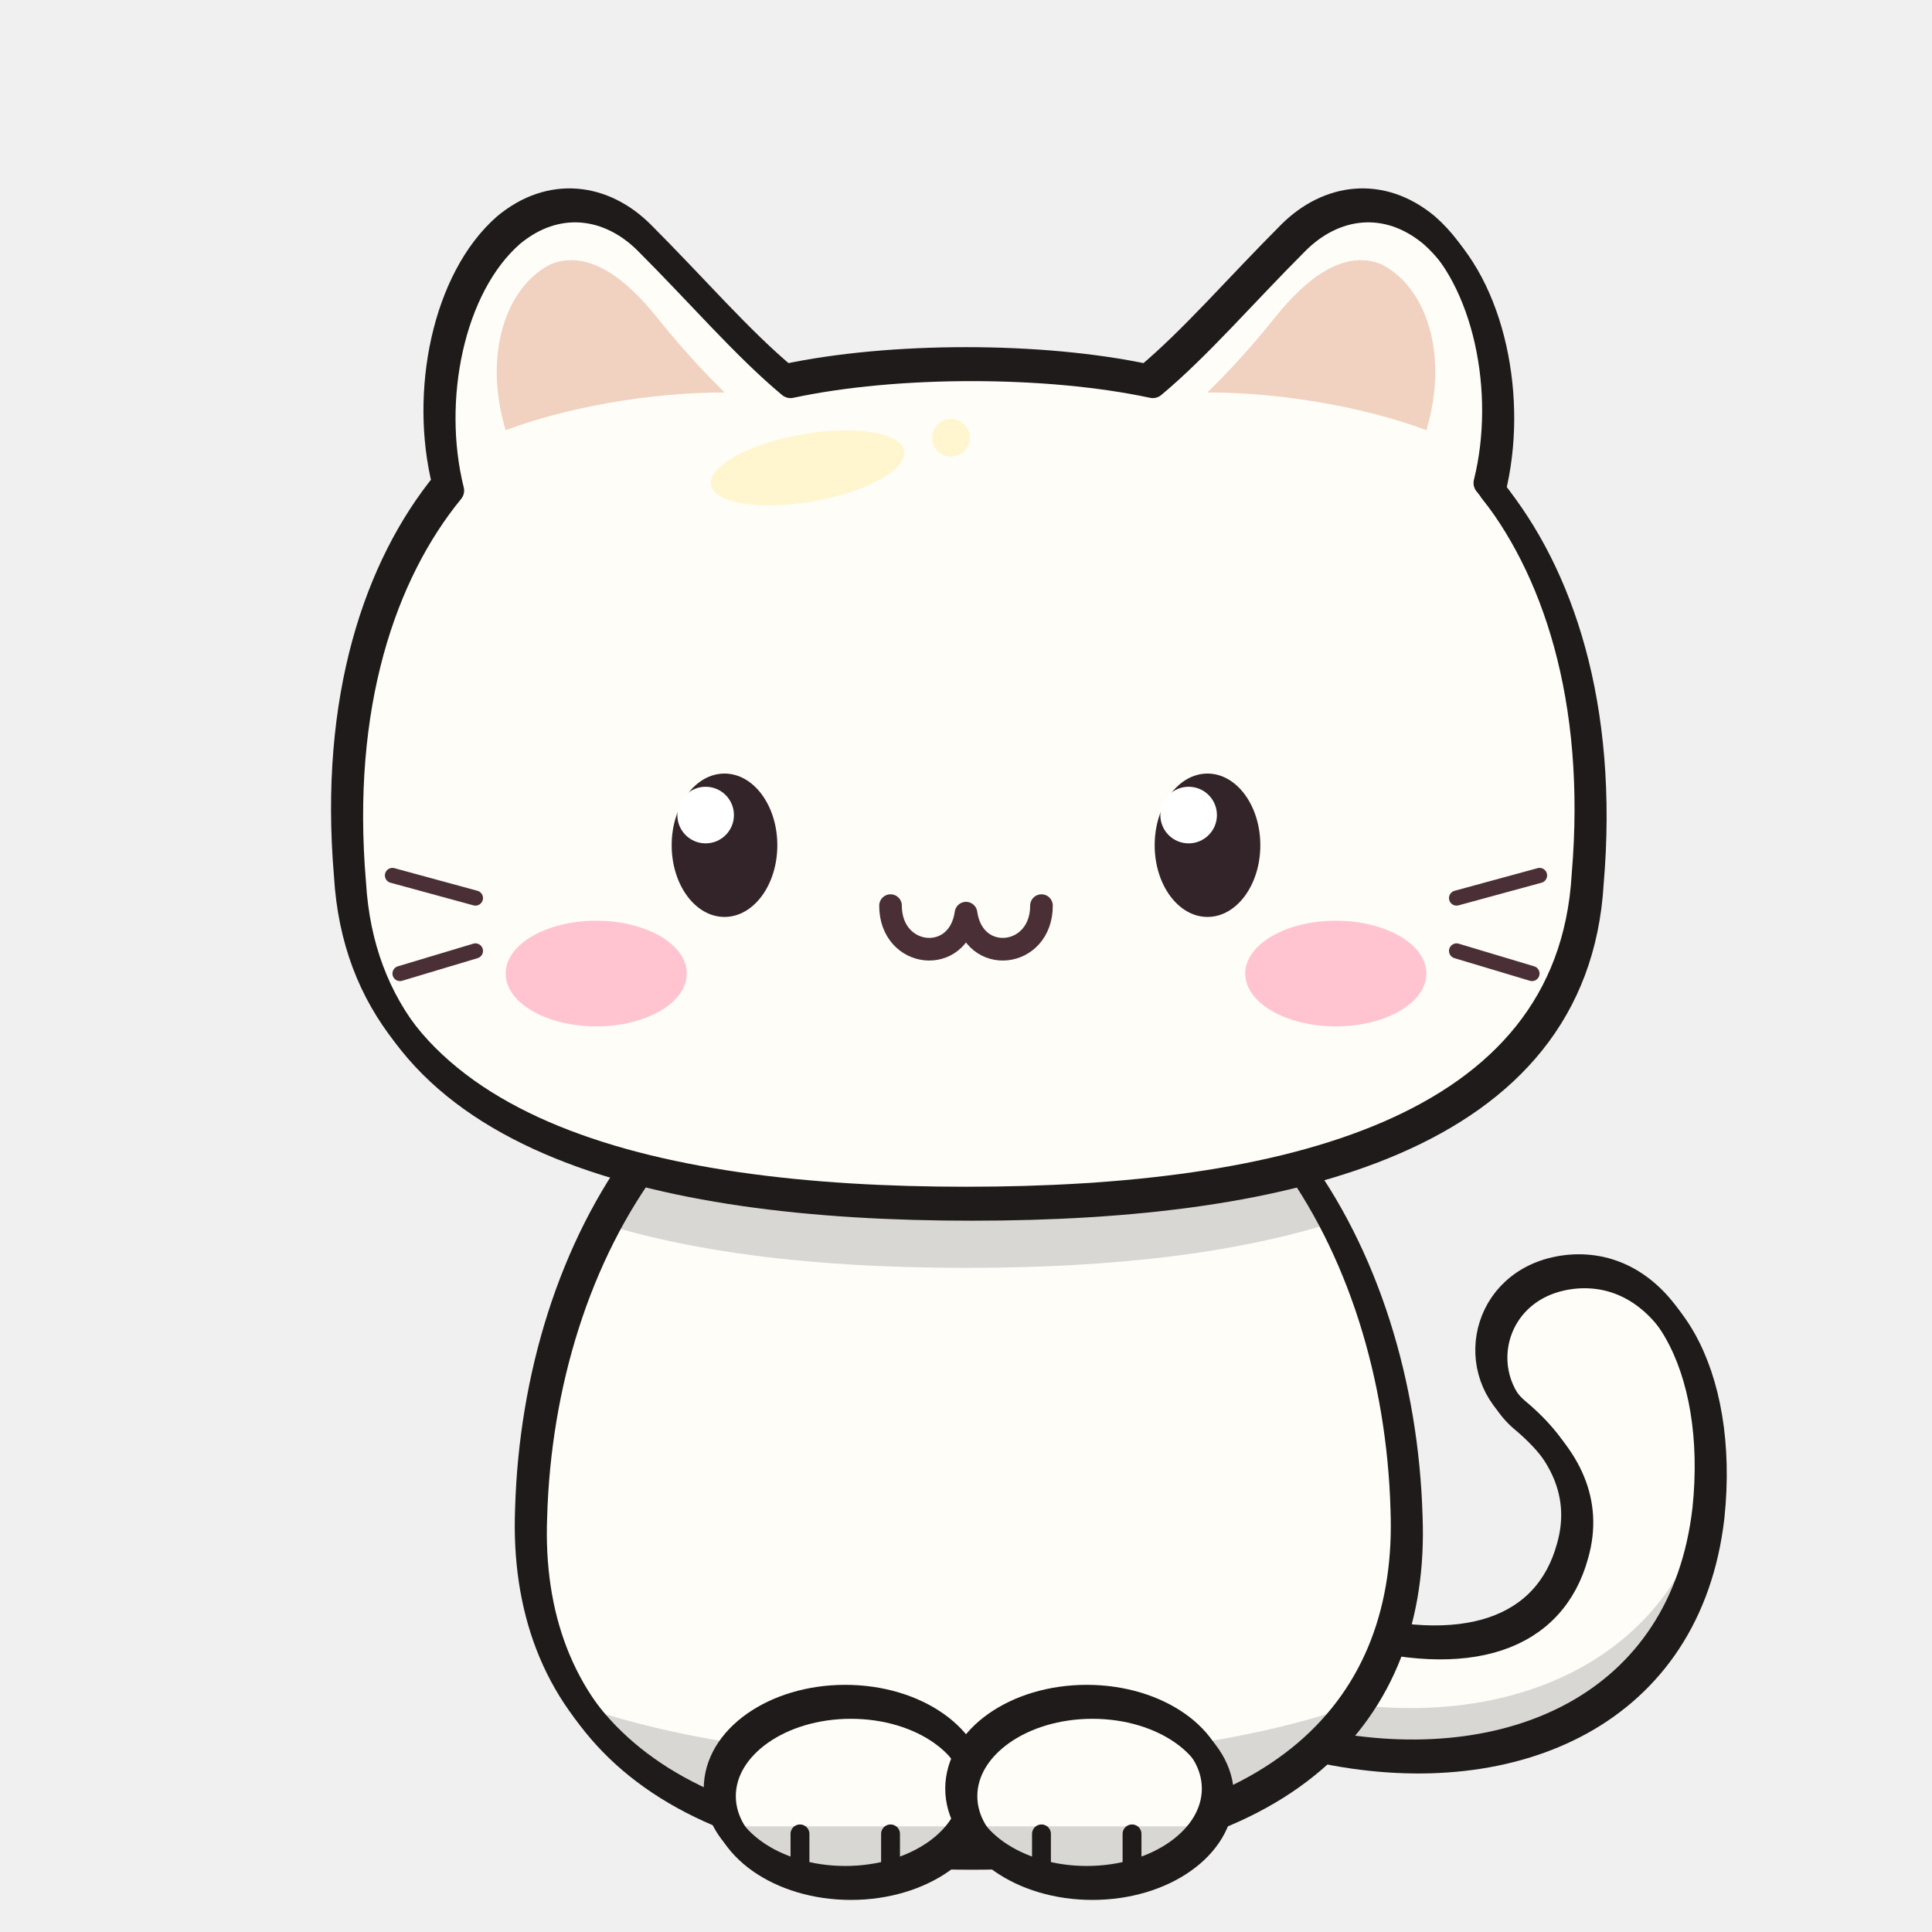
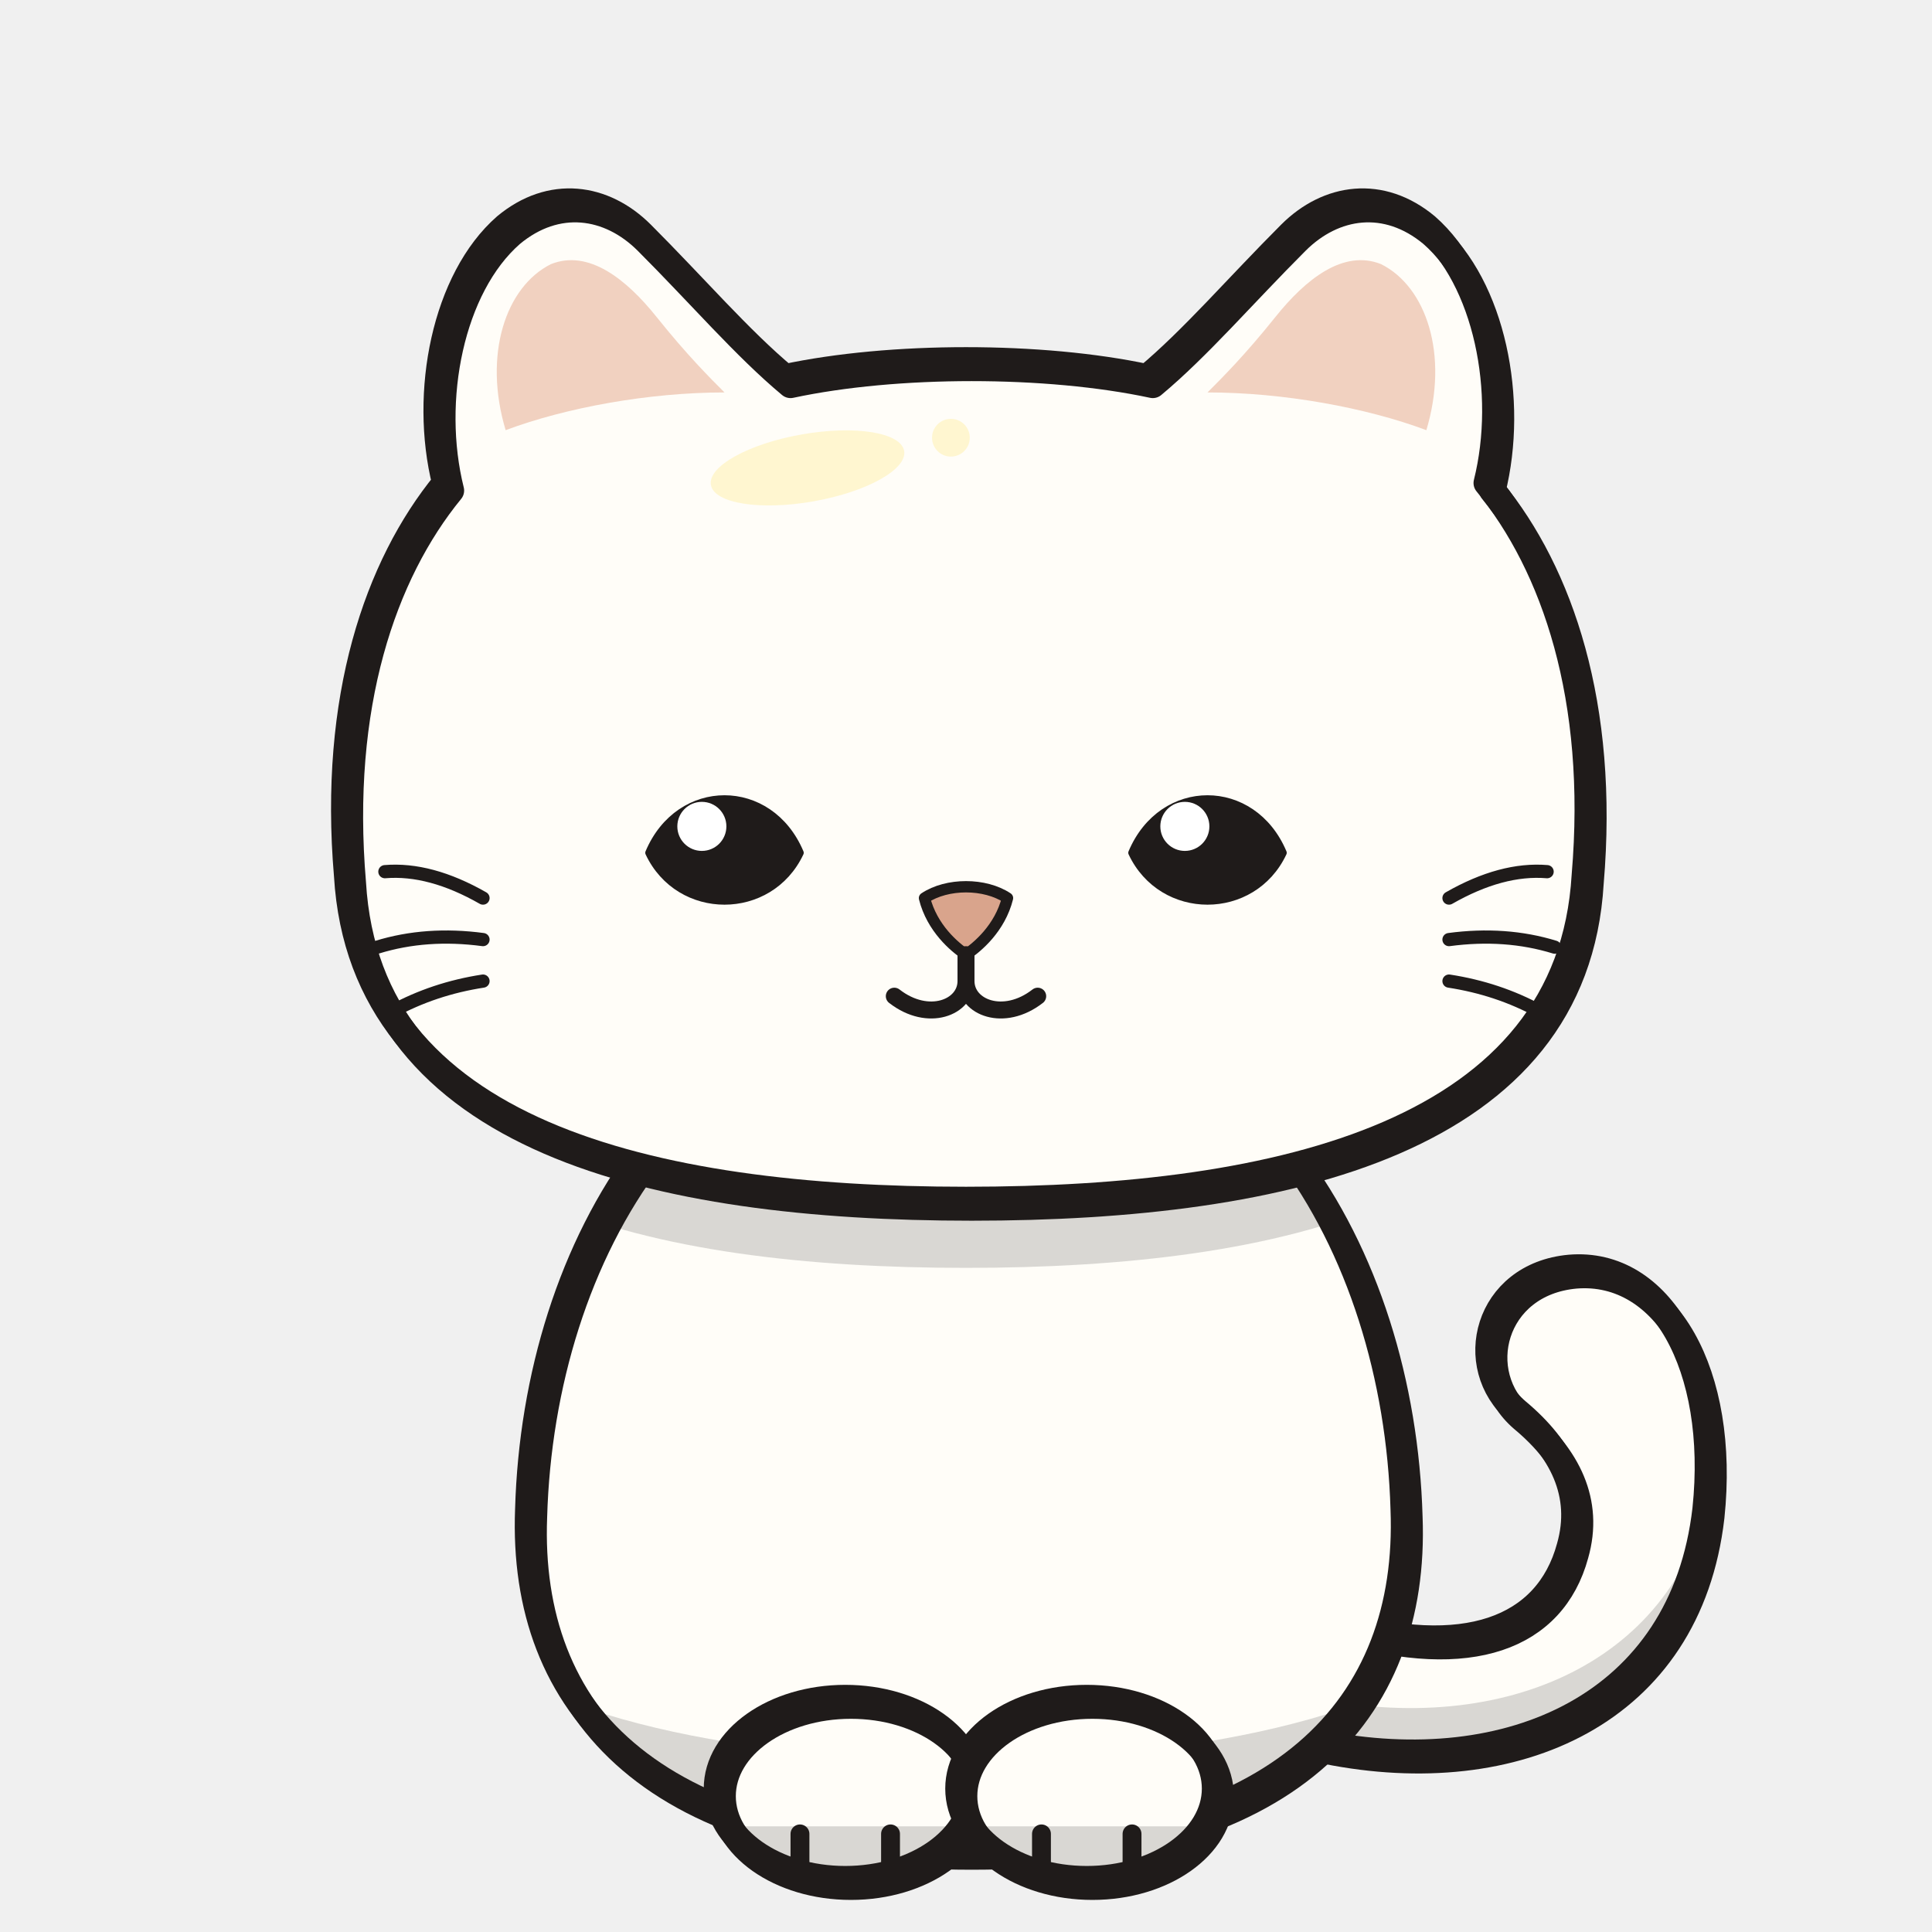
<svg xmlns="http://www.w3.org/2000/svg" viewBox="0 0 512 512" width="512" height="512">
  <defs>
    <path id="tail-shape" d="M350 462 C400 472 446 452 452 400 C456 362 440 334 416 336 C394 338 388 362 402 374 C414 384 420 396 416 410 C410 432 388 440 354 430 Z" />
    <path id="body-shape" d="M256 262 C330 262 370 330 372 400 C374 452 340 490 256 490 C172 490 138 452 140 400 C142 330 182 262 256 262 Z" />
    <ellipse id="paw-l-shape" cx="224" cy="474" rx="34" ry="24" />
    <ellipse id="paw-r-shape" cx="288" cy="474" rx="34" ry="24" />
    <path id="head-shape" d="M256 318 C172 318 96 300 92 232 C88 185 100 150 118 128 C112 104 118 74 134 60 C146 50 160 52 170 62 C184 76 196 90 208 100 C236 94 276 94 304 100 C316 90 328 76 342 62 C352 52 366 50 378 60 C394 74 400 104 394 128 C412 150 424 185 420 232 C416 300 340 318 256 318 Z" />
    <clipPath id="clip-tail">
      <use href="#tail-shape" />
    </clipPath>
    <clipPath id="clip-body">
      <use href="#body-shape" />
    </clipPath>
    <clipPath id="clip-paw-l">
      <use href="#paw-l-shape" />
    </clipPath>
    <clipPath id="clip-paw-r">
      <use href="#paw-r-shape" />
    </clipPath>
    <clipPath id="clip-head">
      <use href="#head-shape" />
    </clipPath>
  </defs>
  <g stroke-linejoin="round" stroke-linecap="round">
    <g id="tail">
      <use href="#tail-shape" fill="#FFFDF8" />
      <g clip-path="url(#clip-tail)">
        <path class="shade" fill="#000" fill-opacity="0.15" d="M340 448 C392 462 440 444 452 400 L470 400 L470 500 L330 500 Z" />
      </g>
      <use href="#tail-shape" fill="none" stroke="#1F1B1A" stroke-width="7" transform="translate(1.5 2)" />
      <use href="#tail-shape" fill="none" stroke="#1F1B1A" stroke-width="7" />
    </g>
    <g id="body">
      <use href="#body-shape" fill="#FFFDF8" />
      <g clip-path="url(#clip-body)">
        <use class="shade" href="#head-shape" fill="#000" fill-opacity="0.15" transform="translate(0 18)" />
        <path class="shade" fill="#000" fill-opacity="0.15" d="M120 432 C160 478 352 478 392 432 L400 520 L112 520 Z" />
      </g>
      <use href="#body-shape" fill="none" stroke="#1F1B1A" stroke-width="7" transform="translate(1.5 2)" />
      <use href="#body-shape" fill="none" stroke="#1F1B1A" stroke-width="7" />
    </g>
    <g id="paw-l">
      <use href="#paw-l-shape" fill="#FFFDF8" />
      <g clip-path="url(#clip-paw-l)">
        <rect class="shade" fill="#000" fill-opacity="0.15" x="180" y="484" width="90" height="20" />
      </g>
      <use href="#paw-l-shape" fill="none" stroke="#1F1B1A" stroke-width="7" transform="translate(1.5 2)" />
      <use href="#paw-l-shape" fill="none" stroke="#1F1B1A" stroke-width="7" />
      <path fill="none" stroke="#1F1B1A" stroke-width="5" d="M212 496 L212 486 M236 496 L236 486" />
    </g>
    <g id="paw-r">
      <use href="#paw-r-shape" fill="#FFFDF8" />
      <g clip-path="url(#clip-paw-r)">
        <rect class="shade" fill="#000" fill-opacity="0.15" x="244" y="484" width="90" height="20" />
      </g>
      <use href="#paw-r-shape" fill="none" stroke="#1F1B1A" stroke-width="7" transform="translate(1.5 2)" />
      <use href="#paw-r-shape" fill="none" stroke="#1F1B1A" stroke-width="7" />
      <path fill="none" stroke="#1F1B1A" stroke-width="5" d="M276 496 L276 486 M300 496 L300 486" />
    </g>
    <g id="head">
      <use href="#head-shape" fill="#FFFDF8" />
      <g clip-path="url(#clip-head)">
        
      </g>
      <path fill="#F1D1C0" d="M134 114 C128 94 134 76 146 70 C156 66 166 74 174 84 C182 94 188 100 192 104 C172 104 150 108 134 114 Z" />
      <path fill="#F1D1C0" d="M378 114 C384 94 378 76 366 70 C356 66 346 74 338 84 C330 94 324 100 320 104 C340 104 362 108 378 114 Z" />
      <ellipse fill="#FFF0A8" fill-opacity="0.5" cx="214" cy="124" rx="26" ry="9" transform="rotate(-10 214 124)" />
      <circle fill="#FFF0A8" fill-opacity="0.5" cx="252" cy="116" r="5" />
      <use href="#head-shape" fill="none" stroke="#1F1B1A" stroke-width="7" transform="translate(1.5 2)" />
      <use href="#head-shape" fill="none" stroke="#1F1B1A" stroke-width="7" />
    </g>
  </g>
  <g id="face">
    <g stroke-linejoin="round" stroke-linecap="round">
-       <ellipse fill="#FF9EB5" fill-opacity="0.6" cx="158" cy="258" rx="24" ry="14" />
-       <ellipse fill="#FF9EB5" fill-opacity="0.6" cx="354" cy="258" rx="24" ry="14" />
-       <path fill="none" stroke="#4A3036" stroke-width="4" d="M126 238 L104 232 M126 252 L106 258 M386 238 L408 232 M386 252 L406 258" />
-       <ellipse fill="#33242A" cx="192" cy="224" rx="14" ry="19" />
-       <ellipse fill="#33242A" cx="320" cy="224" rx="14" ry="19" />
-       <circle fill="#FFFFFF" cx="187" cy="216" r="7.5" />
-       <circle fill="#FFFFFF" cx="315" cy="216" r="7.5" />
-       <path fill="none" stroke="#4A3036" stroke-width="6" d="M236 240 C236 254 254 256 256 242 C258 256 276 254 276 240" />
+       <g fill="none" stroke="#1F1B1A" stroke-width="3.5">
+         <path d="M128 238 Q114 230 102 231 M128 249 Q113 247 100 251 M128 260 Q115 262 104 268" />
+         <path d="M384 238 Q398 230 410 231 M384 249 Q399 247 412 251 M384 260 Q397 262 408 268" />
+       </g>
+       <g data-eye="l" data-c="192 224">
+         <path class="almond" fill="#1F1B1A" stroke="#1F1B1A" stroke-width="2" d="M172 226 C180 207 204 207 212 226 C204 243 180 243 172 226 Z" />
+         <circle fill="#FFFFFF" cx="186" cy="219" r="6.5" />
+       </g>
+       <g data-eye="r" data-c="320 224">
+         <path class="almond" fill="#1F1B1A" stroke="#1F1B1A" stroke-width="2" d="M300 226 C308 207 332 207 340 226 C332 243 308 243 300 226 Z" />
+         <circle fill="#FFFFFF" cx="314" cy="219" r="6.5" />
+       </g>
+       <path class="nose" fill="#D9A48C" stroke="#1F1B1A" stroke-width="3" d="M245 238 C251 234 261 234 267 238 C265 246 259 251 256 253 C253 251 247 246 245 238 Z" />
+       <path class="mouth-y" fill="none" stroke="#1F1B1A" stroke-width="4.5" d="M256 253 L256 260 M237 264 C246 271 256 267 256 260 C256 267 266 271 275 264" />
    </g>
  </g>
</svg>
